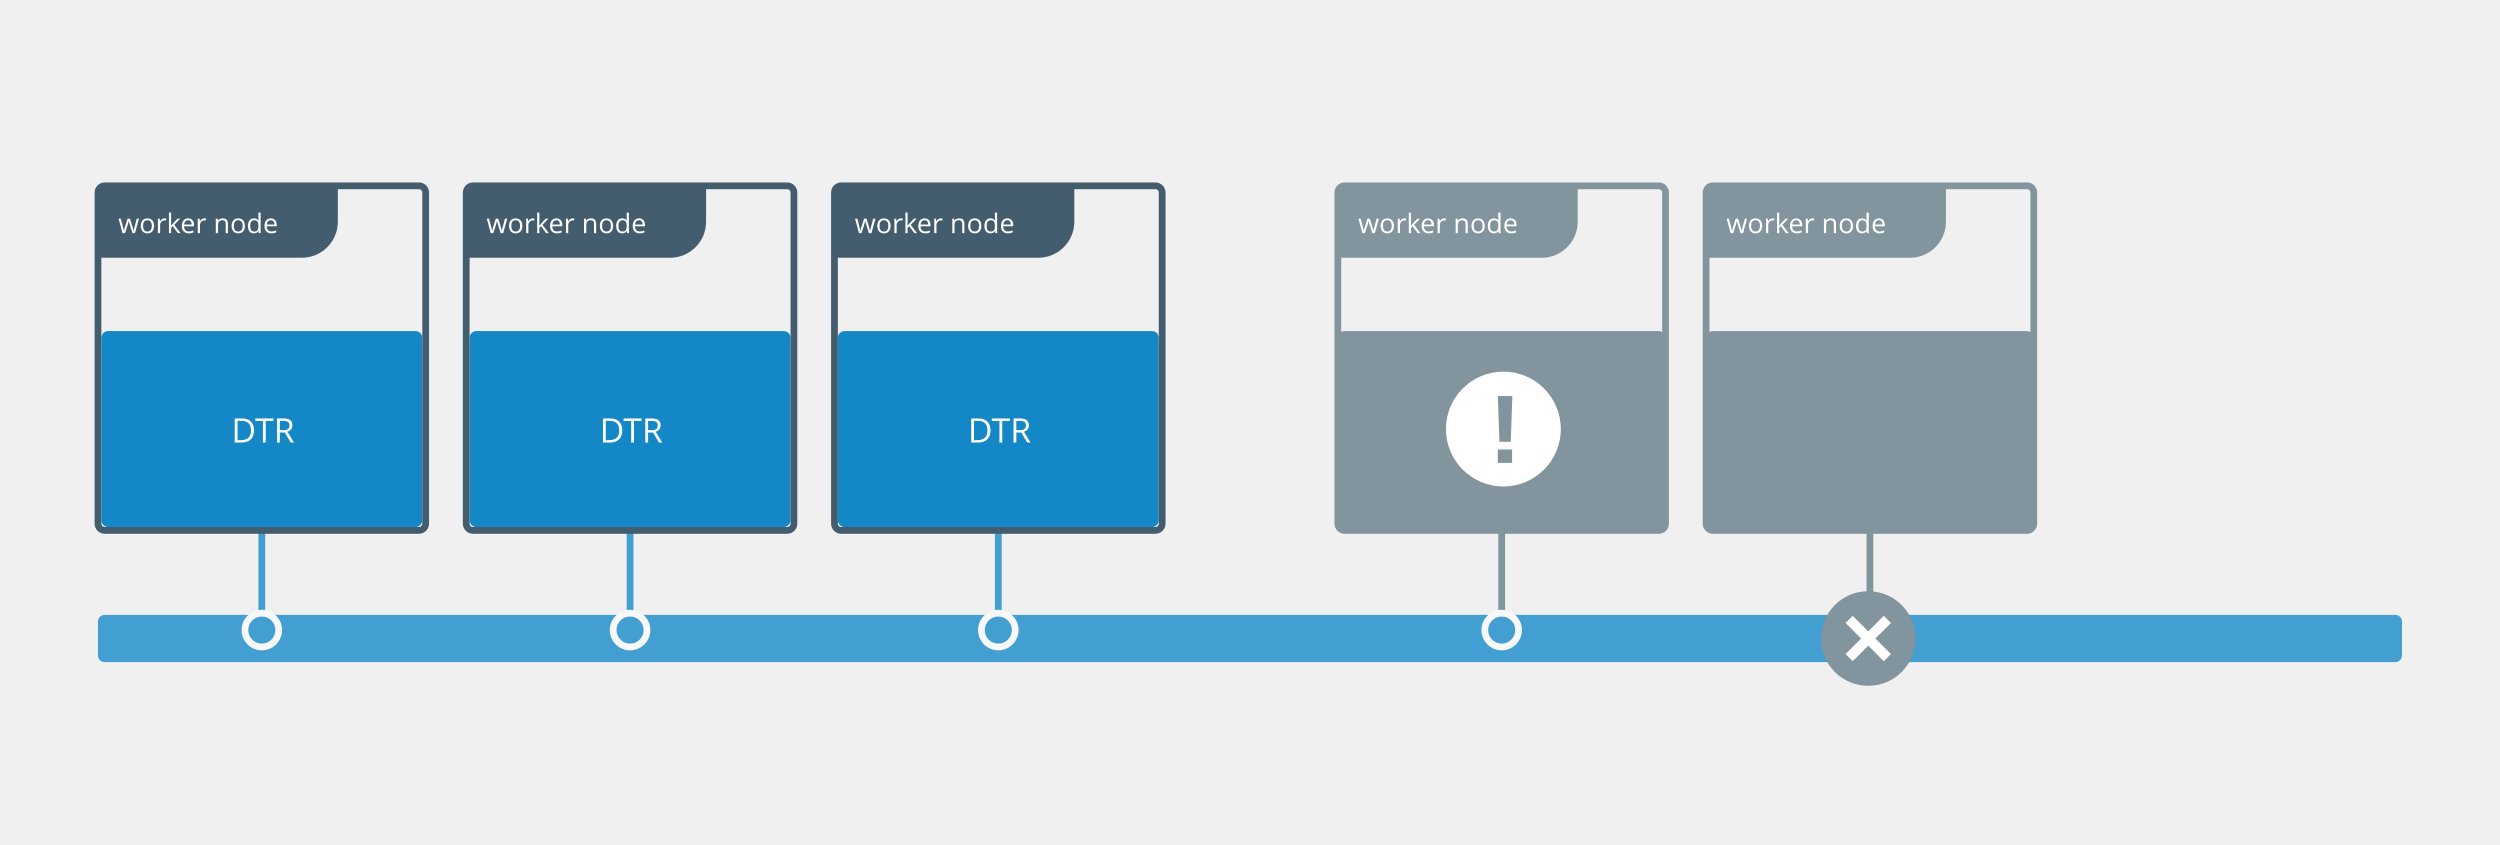
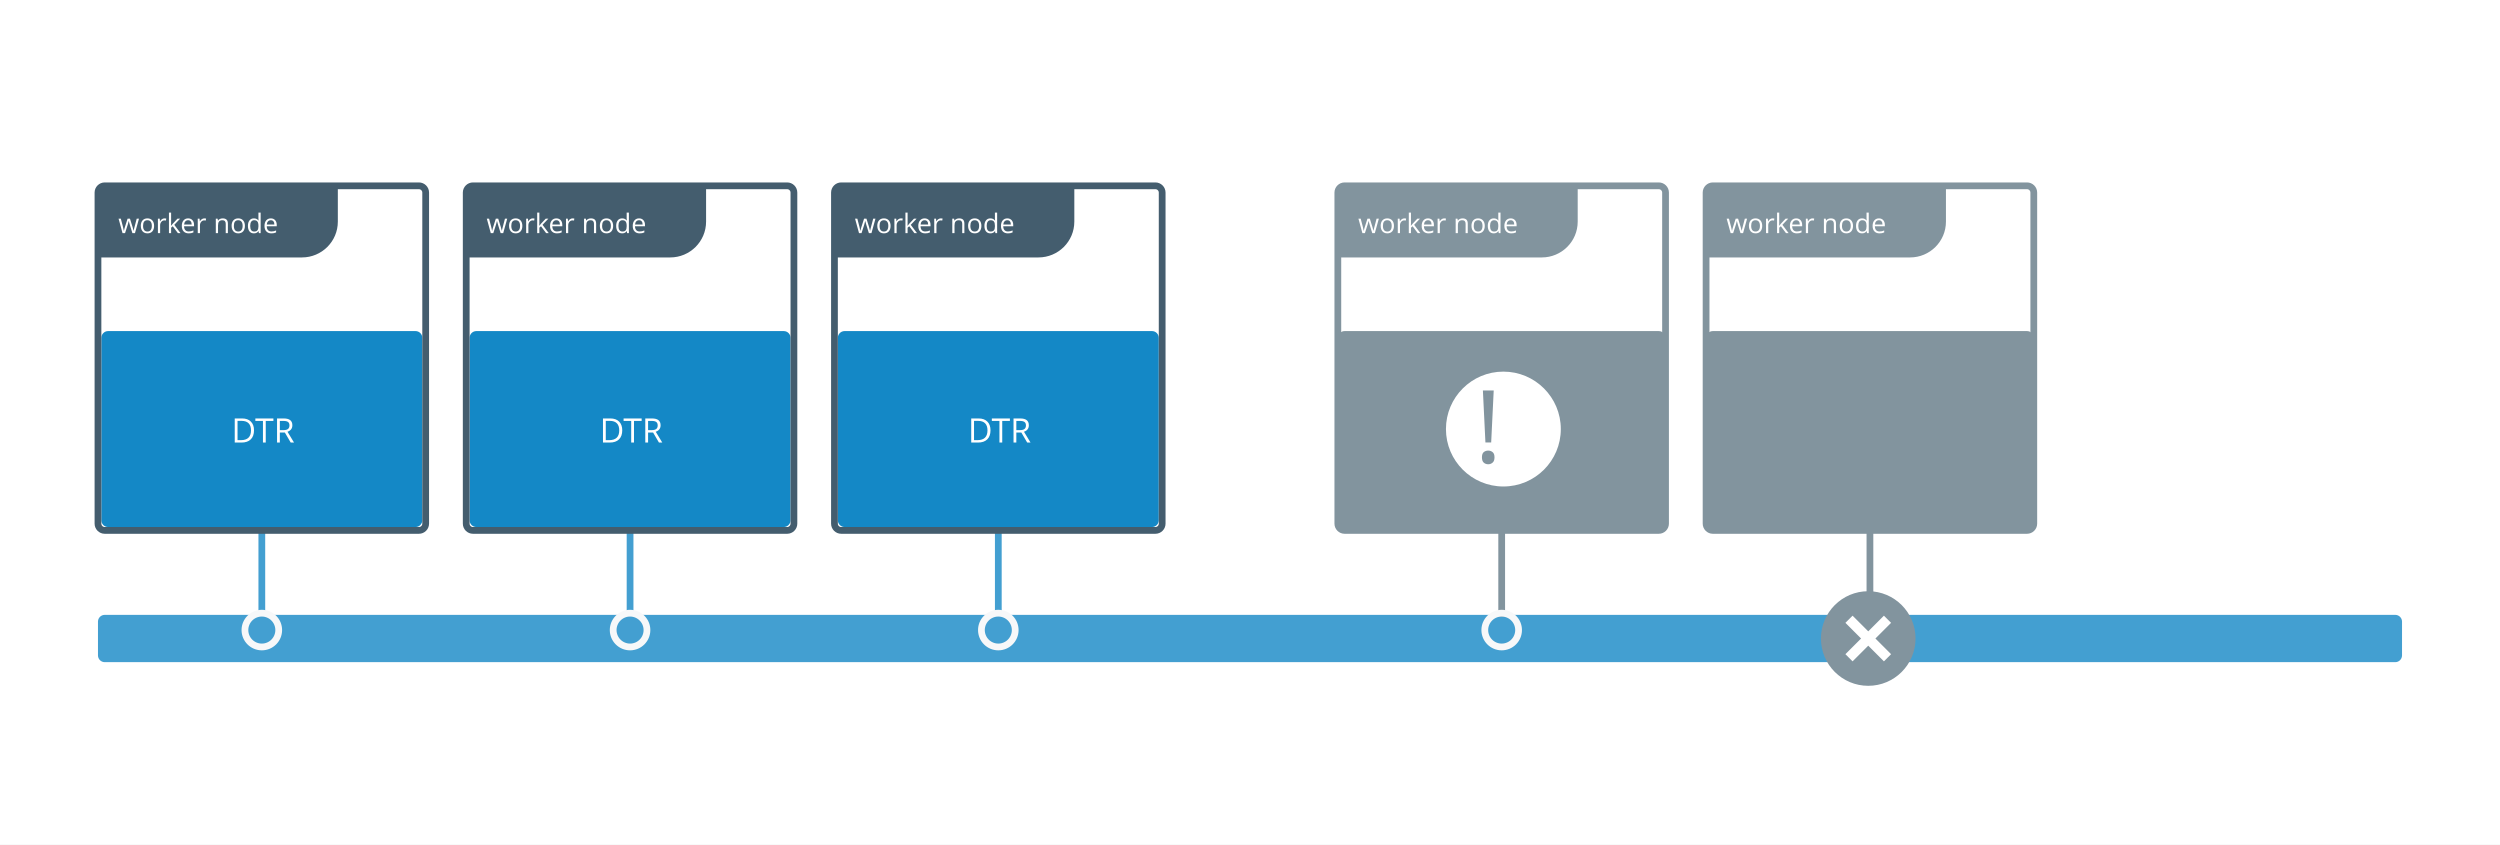
- <svg xmlns="http://www.w3.org/2000/svg" xmlns:xlink="http://www.w3.org/1999/xlink" width="740px" height="250px" viewBox="0 0 740 250" version="1.1" style="background: #FFFFFF;">
-   <defs>
-     <circle id="path-1" cx="4" cy="4" r="4" />
-     <circle id="path-2" cx="4" cy="4" r="4" />
-     <circle id="path-3" cx="4" cy="4" r="4" />
-     <circle id="path-4" cx="4" cy="4" r="4" />
-     <circle id="path-5" cx="4" cy="4" r="4" />
-   </defs>
-   <g id="dtr-diagrams" stroke="none" stroke-width="1" fill="none" fill-rule="evenodd">
+ <svg xmlns="http://www.w3.org/2000/svg" version="1.1" id="Layer_1" x="0px" y="0px" viewBox="0 0 740 250" style="enable-background:new 0 0 740 250;" xml:space="preserve">
+   <style type="text/css">
+ 	.st0{fill:#FFFFFF;}
+ 	.st1{fill-rule:evenodd;clip-rule:evenodd;fill:#439FD1;}
+ 	.st2{fill:none;stroke:#82949E;stroke-width:2;stroke-linecap:round;stroke-linejoin:round;}
+ 	.st3{fill:none;stroke:#F7F8F9;stroke-width:2;}
+ 	.st4{fill-rule:evenodd;clip-rule:evenodd;fill:#82949E;}
+ 	.st5{font-family:'OpenSans';}
+ 	.st6{font-size:8px;}
+ 	.st7{fill:none;stroke:#82949E;stroke-width:2;}
+ 	.st8{fill-rule:evenodd;clip-rule:evenodd;fill:#FFFFFF;}
+ 	.st9{fill:#82949E;}
+ 	.st10{font-family:'Courier-Bold';}
+ 	.st11{font-size:30px;}
+ 	.st12{fill:none;stroke:#439FD1;stroke-width:2;stroke-linecap:round;stroke-linejoin:round;}
+ 	.st13{fill-rule:evenodd;clip-rule:evenodd;fill:#445D6E;}
+ 	.st14{fill-rule:evenodd;clip-rule:evenodd;fill:#1488C6;}
+ 	.st15{font-size:10px;}
+ 	.st16{fill:none;stroke:#445D6E;stroke-width:2;}
+ 	.st17{fill:none;stroke:#FFFFFF;stroke-width:3;}
+ </style>
+   <rect class="st0" width="740" height="250" />
+   <g id="dtr-diagrams">
    <g id="dr-overview-1">
      <g id="group" transform="translate(29, 55)">
        <g id="dtr">
-           <g id="network" transform="translate(0, 127)" fill="#439FD1">
-             <rect id="Rectangle-138" x="0" y="0" width="682" height="14" rx="2" />
+           <g id="network" transform="translate(0, 127)">
+             <path id="Rectangle-138" class="st1" d="M2,0h678c1.1,0,2,0.9,2,2v10c0,1.1-0.9,2-2,2H2c-1.1,0-2-0.9-2-2V2C0,0.9,0.9,0,2,0z" />
          </g>
-           <g id="arrows" transform="translate(229, 102)" />
+           <g id="arrows" transform="translate(229, 102)">
+ 				</g>
          <g id="nodes">
            <g id="node-1-copy-4" transform="translate(476, 0)">
              <g id="arrow" transform="translate(48.5, 119) rotate(-90) translate(-48.5, -119) translate(32, 115)">
-                 <path d="M2,4 L33,4" id="Line" stroke="#82949E" stroke-width="2" stroke-linecap="round" stroke-linejoin="round" />
+                 <path id="Line" class="st2" d="M2,4h31" />
                <g id="Oval">
-                   <use fill="#439FD1" fill-rule="evenodd" xlink:href="#path-1" />
-                   <circle stroke="#F7F8F9" stroke-width="2" cx="4" cy="4" r="5" />
+                   <g>
+                     <circle id="path-1" class="st1" cx="4" cy="4" r="4" />
+                   </g>
+                   <circle class="st3" cx="4" cy="4" r="5" />
                </g>
              </g>
              <g id="node">
                <g id="node-label">
-                   <path d="M0,2.003 C0,0.897 0.898,0 1.992,0 L71,0 L71,10.645 C71,16.524 66.231,21.29 60.351,21.29 L0,21.29 L0,2.003 Z" id="Rectangle-127" fill="#82949E" />
-                   <text id="worker-node" font-family="OpenSans, Open Sans" font-size="8" font-weight="normal" fill="#FFFFFF">
-                     <tspan x="6" y="14">worker node</tspan>
-                   </text>
+                   <path id="Rectangle-127" class="st4" d="M0,2c0-1.1,0.9-2,2-2h69v10.6c0,5.9-4.8,10.6-10.6,10.6H0V2z" />
+                   <text transform="matrix(1 0 0 1 6 14)" class="st0 st5 st6">worker node</text>
                </g>
              </g>
-               <g id="engine" transform="translate(0, 43)" fill="#82949E">
-                 <rect id="Rectangle-138" x="0" y="0" width="97" height="59" rx="2" />
+               <g id="engine" transform="translate(0, 43)">
+                 <path class="st4" d="M2,0h93c1.1,0,2,0.9,2,2v55c0,1.1-0.9,2-2,2H2c-1.1,0-2-0.9-2-2V2C0,0.9,0.9,0,2,0z" />
              </g>
-               <rect id="node-border" stroke="#82949E" stroke-width="2" x="0" y="0" width="97" height="102" rx="2" />
+               <path id="node-border" class="st7" d="M2,0h93c1.1,0,2,0.9,2,2v98c0,1.1-0.9,2-2,2H2c-1.1,0-2-0.9-2-2V2C0,0.9,0.9,0,2,0z" />
            </g>
            <g id="node-1-copy-3" transform="translate(367, 0)">
-               <g id="arrow" transform="translate(48.5, 119) rotate(-90) translate(-48.5, -119) translate(32, 115)">
-                 <path d="M2,4 L33,4" id="Line" stroke="#82949E" stroke-width="2" stroke-linecap="round" stroke-linejoin="round" />
-                 <g id="Oval">
-                   <use fill="#439FD1" fill-rule="evenodd" xlink:href="#path-2" />
-                   <circle stroke="#F7F8F9" stroke-width="2" cx="4" cy="4" r="5" />
+               <g transform="translate(48.5, 119) rotate(-90) translate(-48.5, -119) translate(32, 115)">
+                 <path class="st2" d="M2,4h31" />
+                 <g>
+                   <g>
+                     <circle id="path-2" class="st1" cx="4" cy="4" r="4" />
+                   </g>
+                   <circle class="st3" cx="4" cy="4" r="5" />
                </g>
              </g>
-               <g id="node">
-                 <g id="node-label">
-                   <path d="M0,2.003 C0,0.897 0.898,0 1.992,0 L71,0 L71,10.645 C71,16.524 66.231,21.29 60.351,21.29 L0,21.29 L0,2.003 Z" id="Rectangle-127" fill="#82949E" />
-                   <text id="worker-node" font-family="OpenSans, Open Sans" font-size="8" font-weight="normal" fill="#FFFFFF">
-                     <tspan x="6" y="14">worker node</tspan>
-                   </text>
+               <g>
+                 <g>
+                   <path class="st4" d="M0,2c0-1.1,0.9-2,2-2h69v10.6c0,5.9-4.8,10.6-10.6,10.6H0V2z" />
+                   <text transform="matrix(1 0 0 1 6 14)" class="st0 st5 st6">worker node</text>
                </g>
              </g>
-               <g id="engine" transform="translate(0, 43)" fill="#82949E">
-                 <rect id="Rectangle-138" x="0" y="0" width="97" height="59" rx="2" />
+               <g transform="translate(0, 43)">
+                 <path class="st4" d="M2,0h93c1.1,0,2,0.9,2,2v55c0,1.1-0.9,2-2,2H2c-1.1,0-2-0.9-2-2V2C0,0.9,0.9,0,2,0z" />
              </g>
-               <rect id="node-border" stroke="#82949E" stroke-width="2" x="0" y="0" width="97" height="102" rx="2" />
+               <path class="st7" d="M2,0h93c1.1,0,2,0.9,2,2v98c0,1.1-0.9,2-2,2H2c-1.1,0-2-0.9-2-2V2C0,0.9,0.9,0,2,0z" />
              <g id="error" transform="translate(32, 55)">
-                 <circle id="Oval-3" fill="#FFFFFF" cx="17" cy="17" r="17" />
-                 <text id="!" font-family="CourierNewPS-BoldMT, Courier New" font-size="30" font-weight="bold" fill="#82949E">
-                   <tspan x="8.499" y="27">!</tspan>
-                 </text>
+                 <circle id="Oval-3" class="st8" cx="17" cy="17" r="17" />
+                 <text transform="matrix(1 0 0 1 8.4985 27)" class="st9 st10 st11">!</text>
              </g>
            </g>
            <g id="node-1-copy-2" transform="translate(218, 0)">
-               <g id="arrow" transform="translate(48.5, 119) rotate(-90) translate(-48.5, -119) translate(32, 115)">
-                 <path d="M2,4 L33,4" id="Line" stroke="#439FD1" stroke-width="2" stroke-linecap="round" stroke-linejoin="round" />
-                 <g id="Oval">
-                   <use fill="#439FD1" fill-rule="evenodd" xlink:href="#path-3" />
-                   <circle stroke="#F7F8F9" stroke-width="2" cx="4" cy="4" r="5" />
+               <g transform="translate(48.5, 119) rotate(-90) translate(-48.5, -119) translate(32, 115)">
+                 <path class="st12" d="M2,4h31" />
+                 <g>
+                   <g>
+                     <circle id="path-3" class="st1" cx="4" cy="4" r="4" />
+                   </g>
+                   <circle class="st3" cx="4" cy="4" r="5" />
                </g>
              </g>
-               <g id="node">
-                 <g id="node-label">
-                   <path d="M0,2.003 C0,0.897 0.898,0 1.992,0 L71,0 L71,10.645 C71,16.524 66.231,21.29 60.351,21.29 L0,21.29 L0,2.003 Z" id="Rectangle-127" fill="#445D6E" />
-                   <text id="worker-node" font-family="OpenSans, Open Sans" font-size="8" font-weight="normal" fill="#FFFFFF">
-                     <tspan x="6" y="14">worker node</tspan>
-                   </text>
+               <g>
+                 <g>
+                   <path class="st13" d="M0,2c0-1.1,0.9-2,2-2h69v10.6c0,5.9-4.8,10.6-10.6,10.6H0V2z" />
+                   <text transform="matrix(1 0 0 1 6 14)" class="st0 st5 st6">worker node</text>
                </g>
              </g>
-               <g id="engine" transform="translate(1, 43)">
-                 <rect id="Rectangle-138" fill="#1488C6" x="0" y="0" width="95" height="58" rx="2" />
-                 <text id="DTR" font-family="OpenSans, Open Sans" font-size="10" font-weight="normal" fill="#FFFFFF">
-                   <tspan x="38.498" y="33">DTR</tspan>
-                 </text>
+               <g transform="translate(1, 43)">
+                 <path class="st14" d="M2,0h91c1.1,0,2,0.9,2,2v54c0,1.1-0.9,2-2,2H2c-1.1,0-2-0.9-2-2V2C0,0.9,0.9,0,2,0z" />
+                 <text transform="matrix(1 0 0 1 38.498 33)" class="st0 st5 st15">DTR</text>
              </g>
-               <rect id="node-border" stroke="#445D6E" stroke-width="2" x="0" y="0" width="97" height="102" rx="2" />
+               <path class="st16" d="M2,0h93c1.1,0,2,0.9,2,2v98c0,1.1-0.9,2-2,2H2c-1.1,0-2-0.9-2-2V2C0,0.9,0.9,0,2,0z" />
            </g>
            <g id="node-1-copy" transform="translate(109, 0)">
-               <g id="arrow" transform="translate(48.5, 119) rotate(-90) translate(-48.5, -119) translate(32, 115)">
-                 <path d="M2,4 L33,4" id="Line" stroke="#439FD1" stroke-width="2" stroke-linecap="round" stroke-linejoin="round" />
-                 <g id="Oval">
-                   <use fill="#439FD1" fill-rule="evenodd" xlink:href="#path-4" />
-                   <circle stroke="#F7F8F9" stroke-width="2" cx="4" cy="4" r="5" />
+               <g transform="translate(48.5, 119) rotate(-90) translate(-48.5, -119) translate(32, 115)">
+                 <path class="st12" d="M2,4h31" />
+                 <g>
+                   <g>
+                     <circle id="path-4" class="st1" cx="4" cy="4" r="4" />
+                   </g>
+                   <circle class="st3" cx="4" cy="4" r="5" />
                </g>
              </g>
-               <g id="node">
-                 <g id="node-label">
-                   <path d="M0,2.003 C0,0.897 0.898,0 1.992,0 L71,0 L71,10.645 C71,16.524 66.231,21.29 60.351,21.29 L0,21.29 L0,2.003 Z" id="Rectangle-127" fill="#445D6E" />
-                   <text id="worker-node" font-family="OpenSans, Open Sans" font-size="8" font-weight="normal" fill="#FFFFFF">
-                     <tspan x="6" y="14">worker node</tspan>
-                   </text>
+               <g>
+                 <g>
+                   <path class="st13" d="M0,2c0-1.1,0.9-2,2-2h69v10.6c0,5.9-4.8,10.6-10.6,10.6H0V2z" />
+                   <text transform="matrix(1 0 0 1 6 14)" class="st0 st5 st6">worker node</text>
                </g>
              </g>
-               <g id="engine" transform="translate(1, 43)">
-                 <rect id="Rectangle-138" fill="#1488C6" x="0" y="0" width="95" height="58" rx="2" />
-                 <text id="DTR" font-family="OpenSans, Open Sans" font-size="10" font-weight="normal" fill="#FFFFFF">
-                   <tspan x="38.498" y="33">DTR</tspan>
-                 </text>
+               <g transform="translate(1, 43)">
+                 <path class="st14" d="M2,0h91c1.1,0,2,0.9,2,2v54c0,1.1-0.9,2-2,2H2c-1.1,0-2-0.9-2-2V2C0,0.9,0.9,0,2,0z" />
+                 <text transform="matrix(1 0 0 1 38.498 33)" class="st0 st5 st15">DTR</text>
              </g>
-               <rect id="node-border" stroke="#445D6E" stroke-width="2" x="0" y="0" width="97" height="102" rx="2" />
+               <path class="st16" d="M2,0h93c1.1,0,2,0.9,2,2v98c0,1.1-0.9,2-2,2H2c-1.1,0-2-0.9-2-2V2C0,0.9,0.9,0,2,0z" />
            </g>
            <g id="node-1">
-               <g id="arrow" transform="translate(48.5, 119) rotate(-90) translate(-48.5, -119) translate(32, 115)">
-                 <path d="M2,4 L33,4" id="Line" stroke="#439FD1" stroke-width="2" stroke-linecap="round" stroke-linejoin="round" />
-                 <g id="Oval">
-                   <use fill="#439FD1" fill-rule="evenodd" xlink:href="#path-5" />
-                   <circle stroke="#F7F8F9" stroke-width="2" cx="4" cy="4" r="5" />
+               <g transform="translate(48.5, 119) rotate(-90) translate(-48.5, -119) translate(32, 115)">
+                 <path class="st12" d="M2,4h31" />
+                 <g>
+                   <g>
+                     <circle id="path-5" class="st1" cx="4" cy="4" r="4" />
+                   </g>
+                   <circle class="st3" cx="4" cy="4" r="5" />
                </g>
              </g>
-               <g id="node">
-                 <g id="node-label">
-                   <path d="M0,2.003 C0,0.897 0.898,0 1.992,0 L71,0 L71,10.645 C71,16.524 66.231,21.29 60.351,21.29 L0,21.29 L0,2.003 Z" id="Rectangle-127" fill="#445D6E" />
-                   <text id="worker-node" font-family="OpenSans, Open Sans" font-size="8" font-weight="normal" fill="#FFFFFF">
-                     <tspan x="6" y="14">worker node</tspan>
-                   </text>
+               <g>
+                 <g>
+                   <path class="st13" d="M0,2c0-1.1,0.9-2,2-2h69v10.6c0,5.9-4.8,10.6-10.6,10.6H0V2z" />
+                   <text transform="matrix(1 0 0 1 6 14)" class="st0 st5 st6">worker node</text>
                </g>
              </g>
-               <g id="engine" transform="translate(1, 43)">
-                 <rect id="Rectangle-138" fill="#1488C6" x="0" y="0" width="95" height="58" rx="2" />
-                 <text id="DTR" font-family="OpenSans, Open Sans" font-size="10" font-weight="normal" fill="#FFFFFF">
-                   <tspan x="38.498" y="33">DTR</tspan>
-                 </text>
+               <g transform="translate(1, 43)">
+                 <path class="st14" d="M2,0h91c1.1,0,2,0.9,2,2v54c0,1.1-0.9,2-2,2H2c-1.1,0-2-0.9-2-2V2C0,0.9,0.9,0,2,0z" />
+                 <text transform="matrix(1 0 0 1 38.498 33)" class="st0 st5 st15">DTR</text>
              </g>
-               <rect id="node-border" stroke="#445D6E" stroke-width="2" x="0" y="0" width="97" height="102" rx="2" />
+               <path class="st16" d="M2,0h93c1.1,0,2,0.9,2,2v98c0,1.1-0.9,2-2,2H2c-1.1,0-2-0.9-2-2V2C0,0.9,0.9,0,2,0z" />
            </g>
          </g>
        </g>
      </g>
-       <g id="error" transform="translate(539, 175)">
-         <circle id="Oval-3" fill="#82949E" cx="14" cy="14" r="14" />
-         <path d="M14,14 L6,14 L14,14 L14,6 L14,14 Z M14,14 L14,22 L14,14 L22,14 L14,14 Z" id="Path-5" stroke="#FFFFFF" stroke-width="3" transform="translate(14, 14) rotate(45) translate(-14, -14) " />
+       <g transform="translate(539, 175)">
+         <circle class="st4" cx="14" cy="14" r="14" />
+         <path id="Path-5" class="st17" d="M14,14L8.3,8.3L14,14l5.7-5.7L14,14z M14,14l-5.7,5.7L14,14l5.7,5.7L14,14z" />
      </g>
    </g>
  </g>
</svg>
